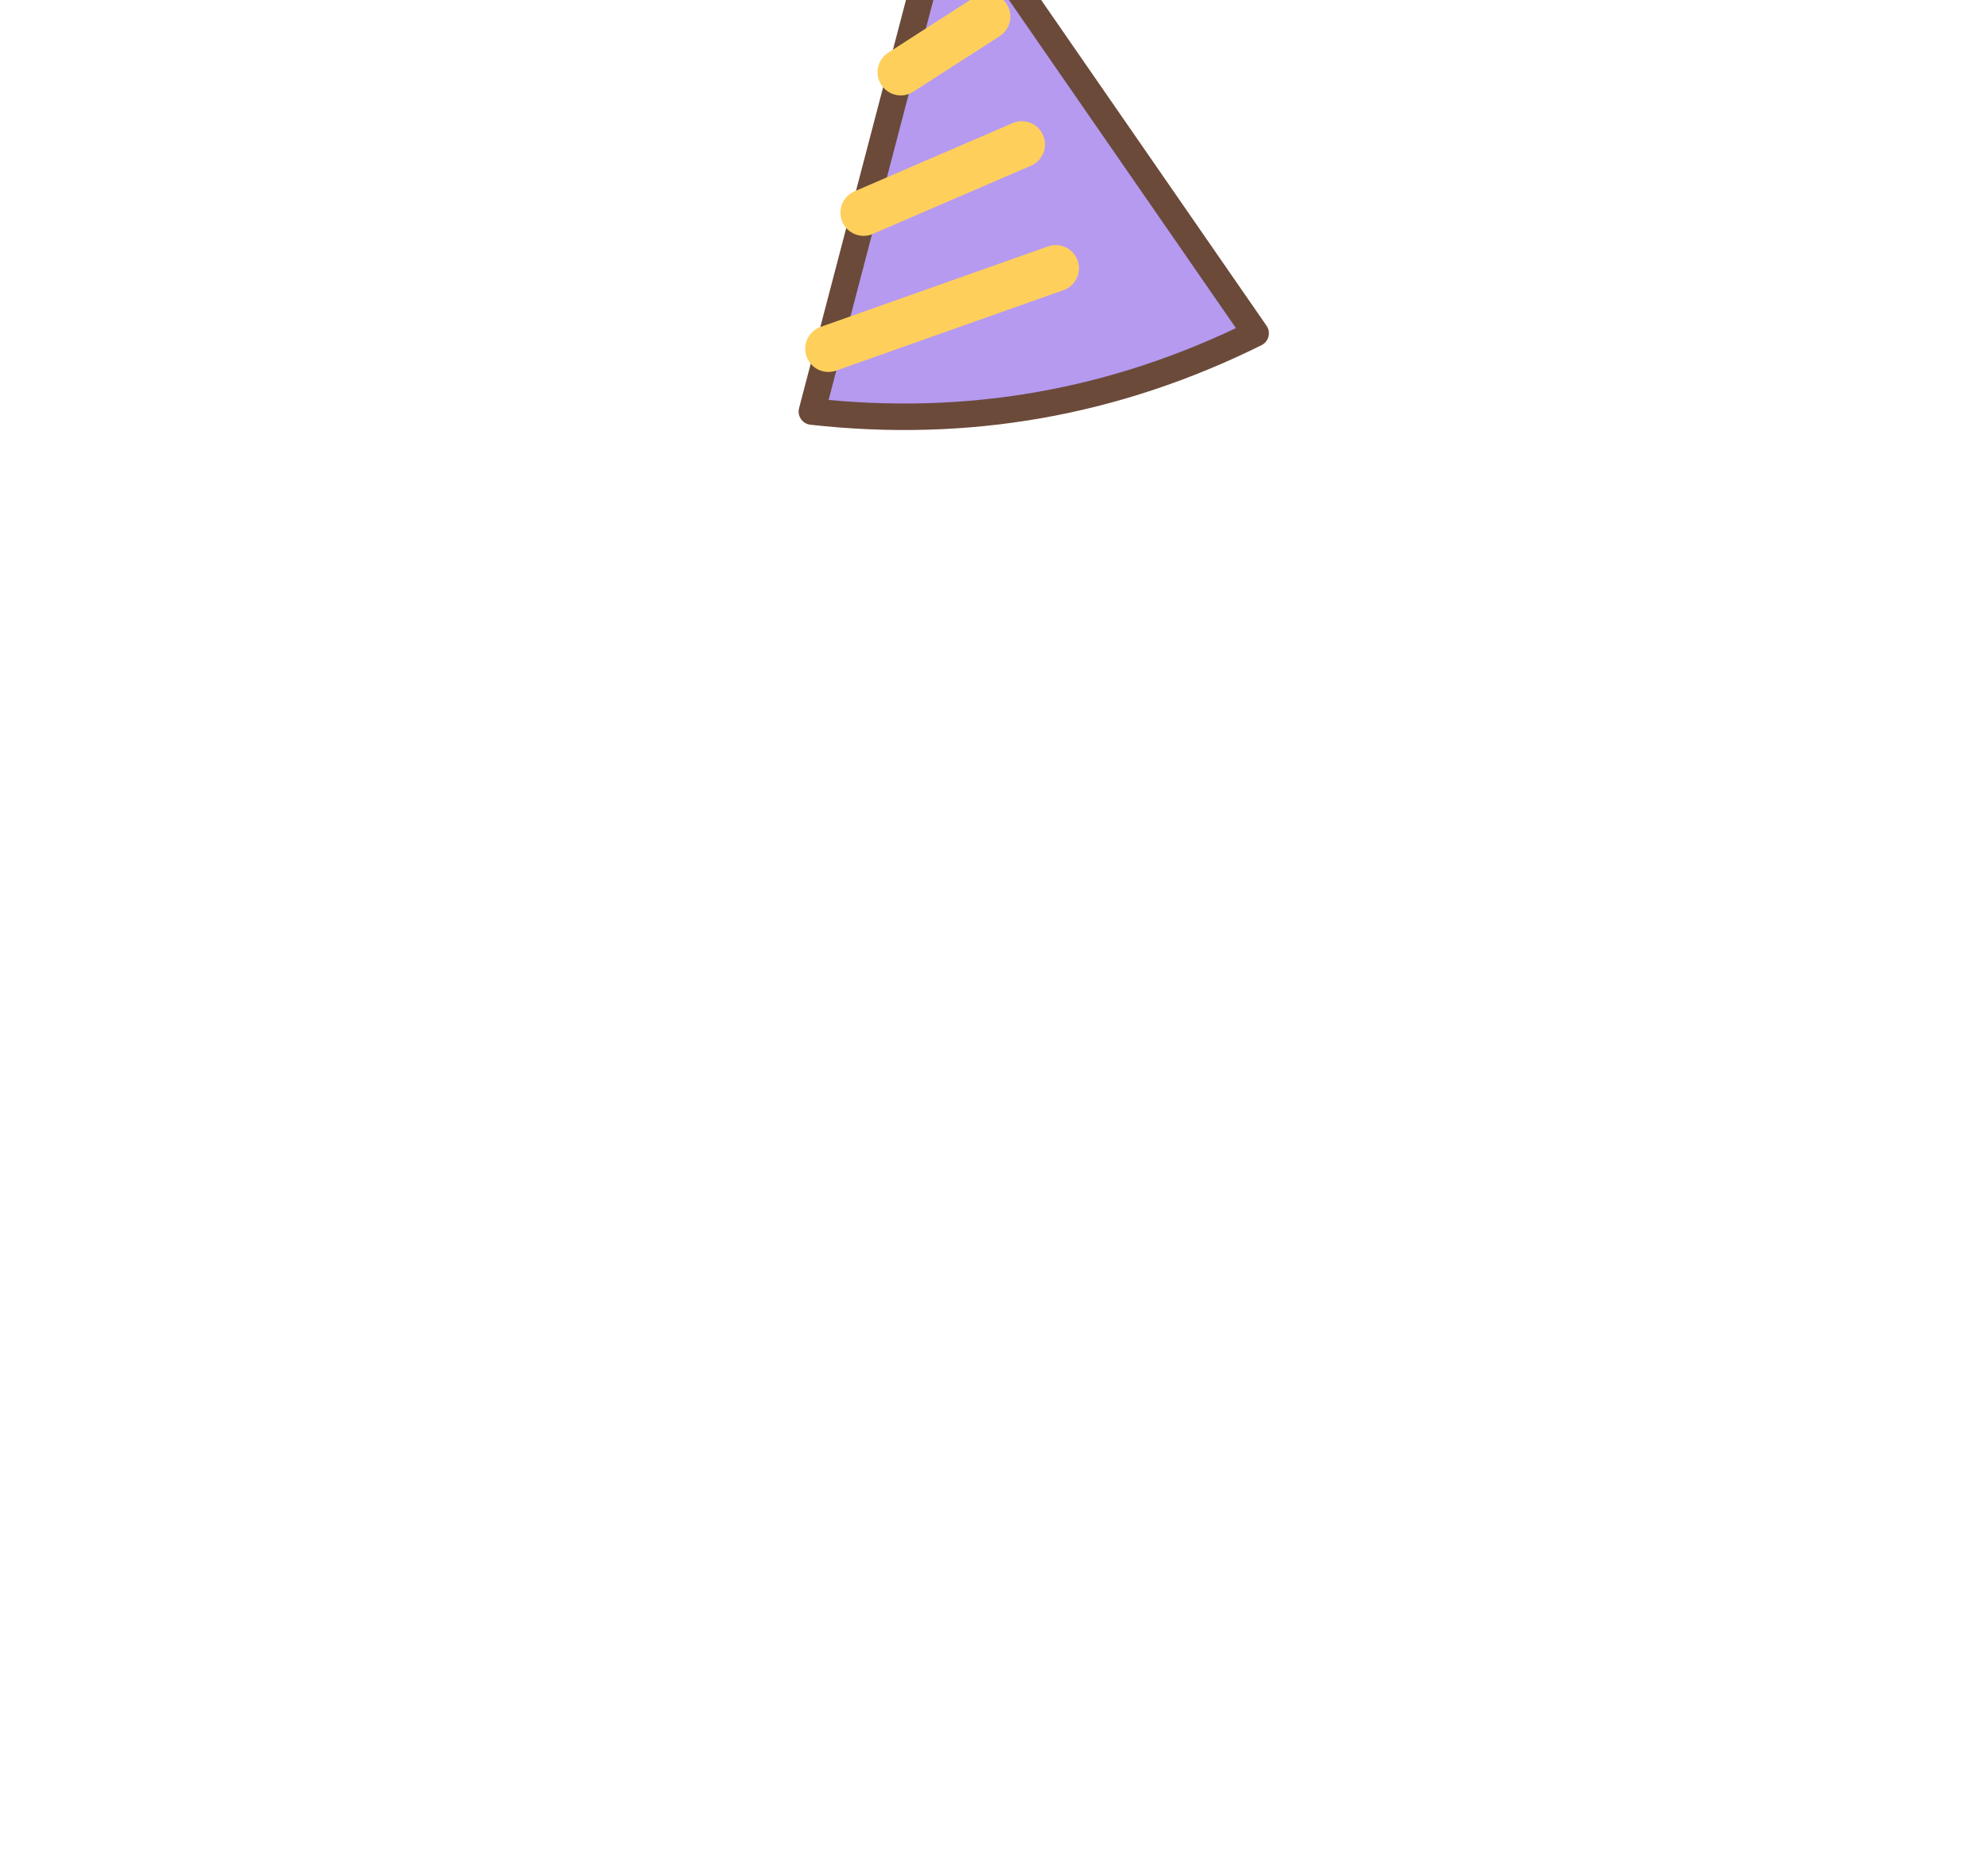
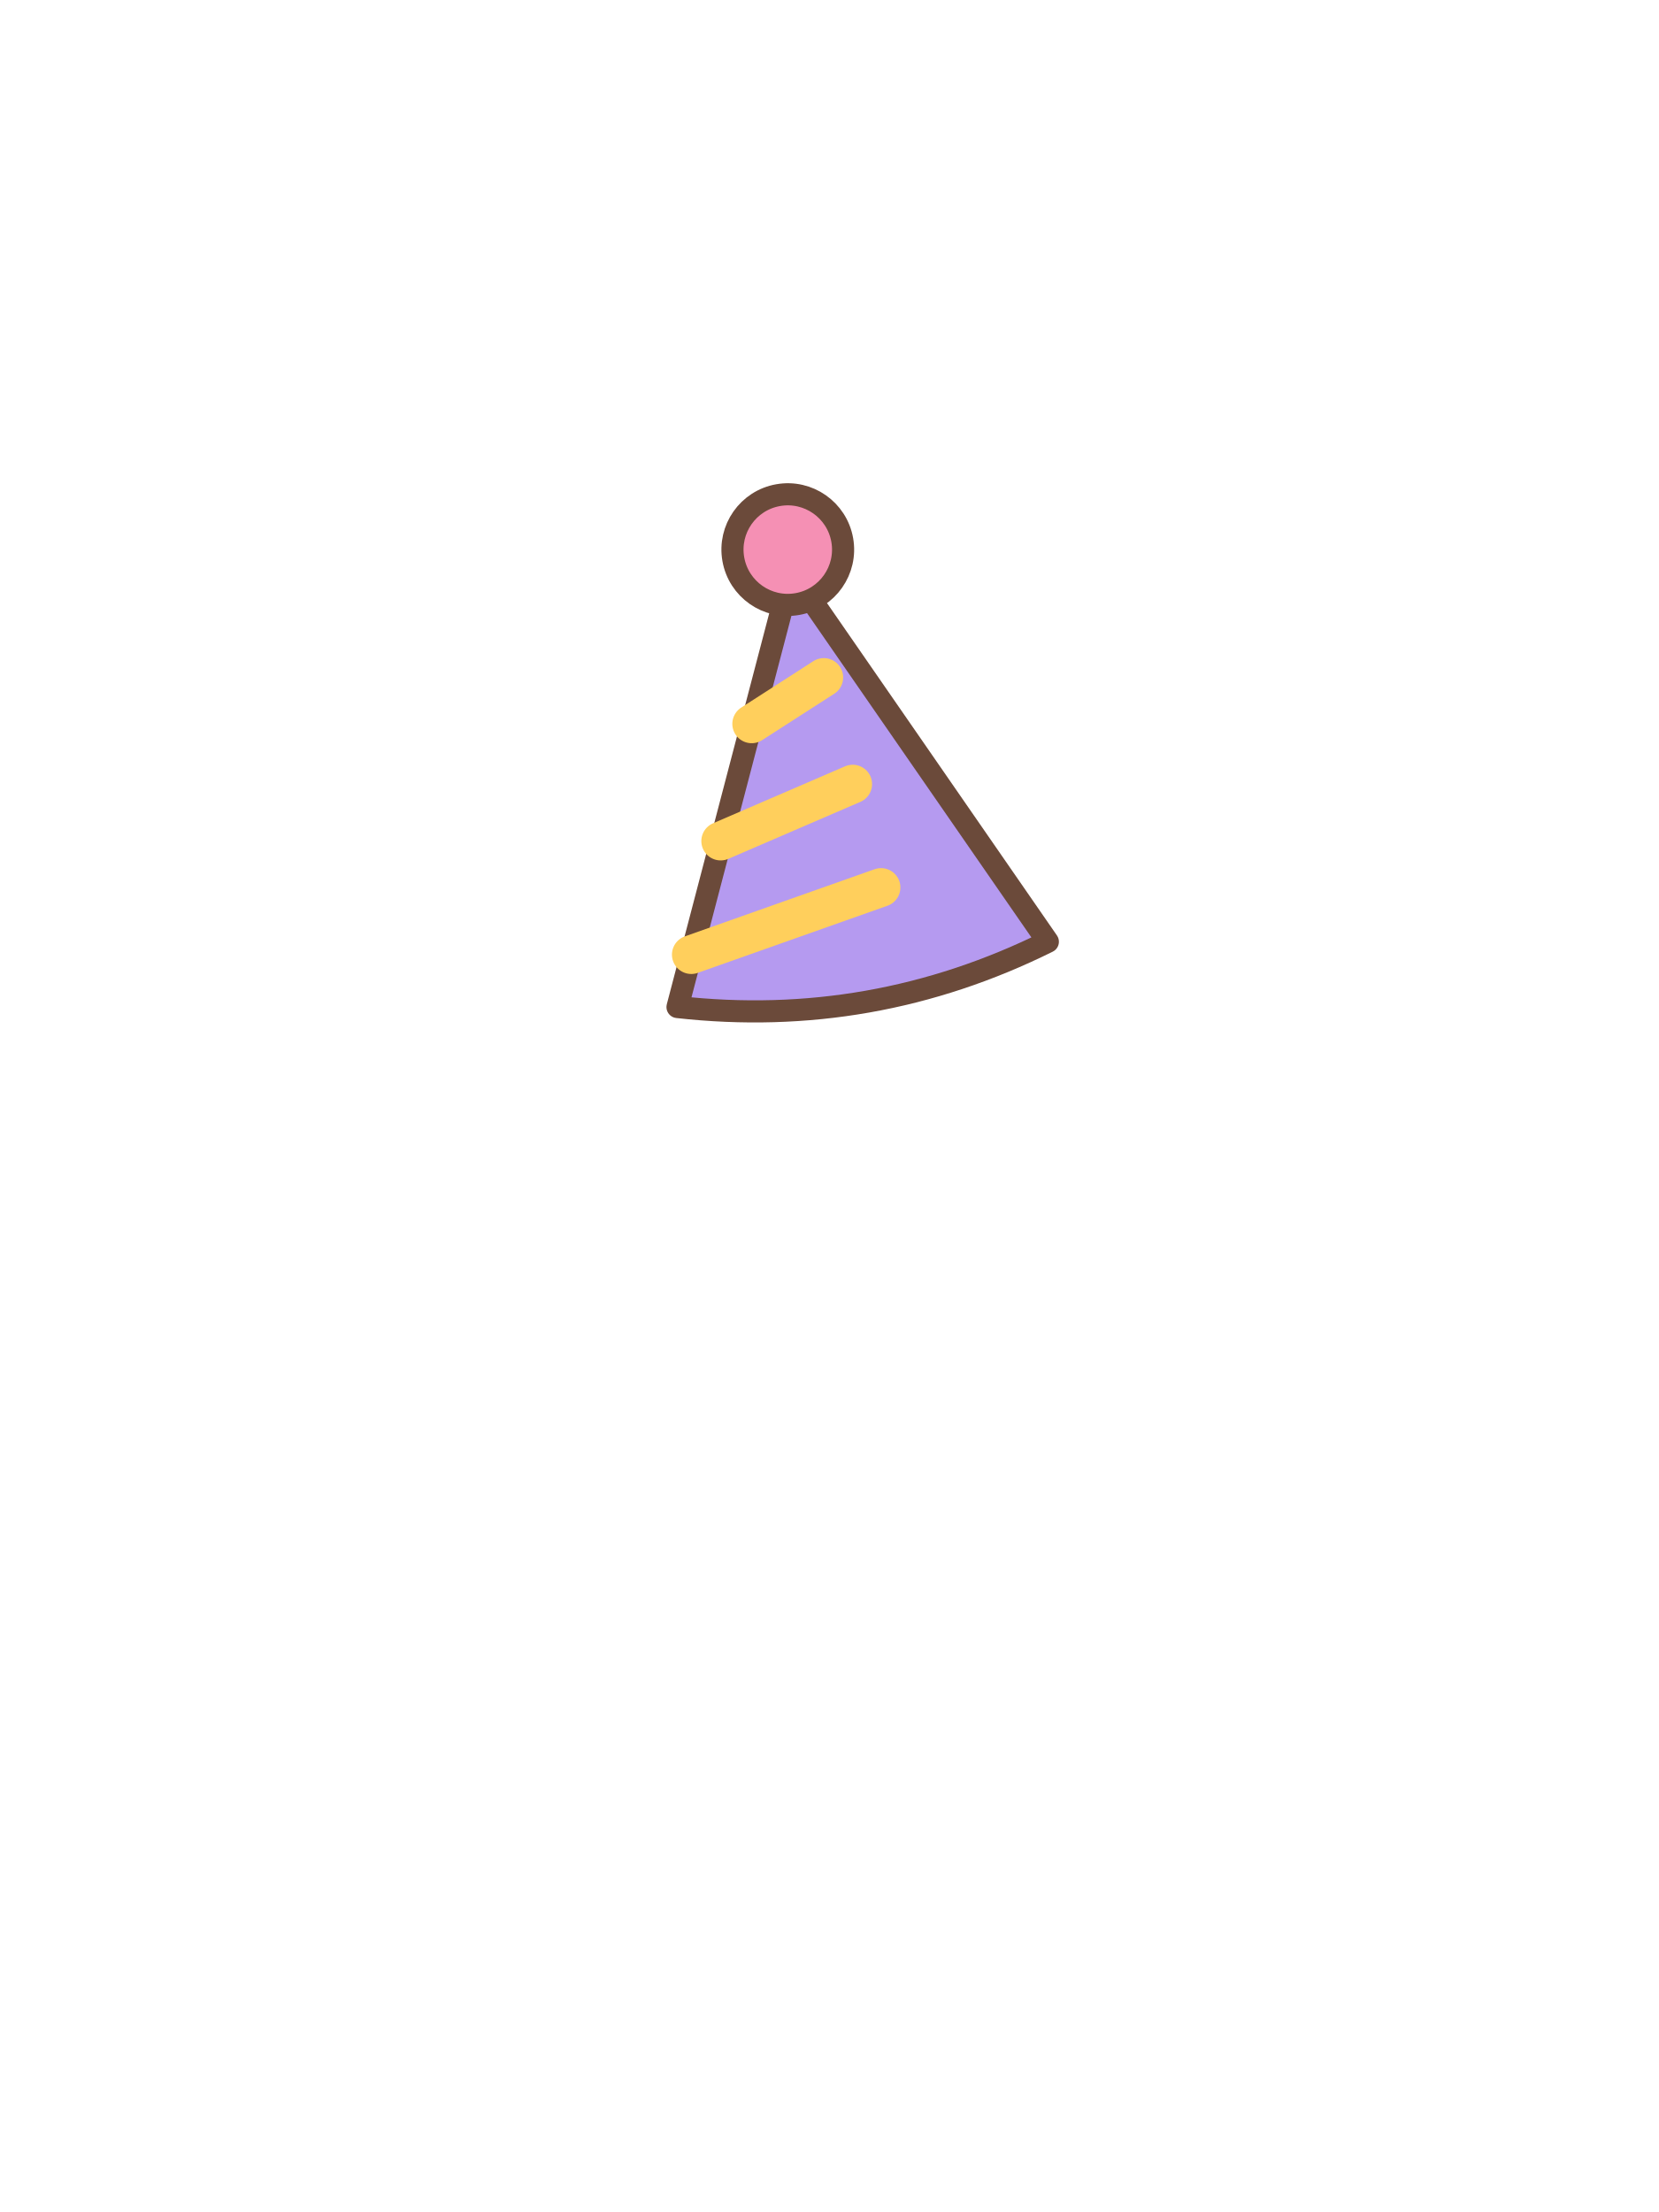
- <svg xmlns="http://www.w3.org/2000/svg" viewBox="0 0 300 280" width="300" height="280">
+ <svg xmlns="http://www.w3.org/2000/svg" viewBox="0 -120 300 400" width="300" height="400">
  <g transform="rotate(-10 156 56.2)">
    <path d="M122.0 56.2 L 156 -17.8 L 190.0 56.2 Q 156 66.2 122.0 56.2 Z" fill="#B59AF0" stroke="#6B4A3A" stroke-width="4" stroke-linejoin="round" />
    <path d="M144.1 8.1 L 158.4 2.1" stroke="#FFCF5C" stroke-width="7" stroke-linecap="round" />
    <path d="M134.9 28.0 L 160.2 22.0" stroke="#FFCF5C" stroke-width="7" stroke-linecap="round" />
    <path d="M126.1 47.3 L 162.0 41.3" stroke="#FFCF5C" stroke-width="7" stroke-linecap="round" />
    <circle cx="156" cy="-21.8" r="10" fill="#F590B4" stroke="#6B4A3A" stroke-width="4" />
  </g>
</svg>
